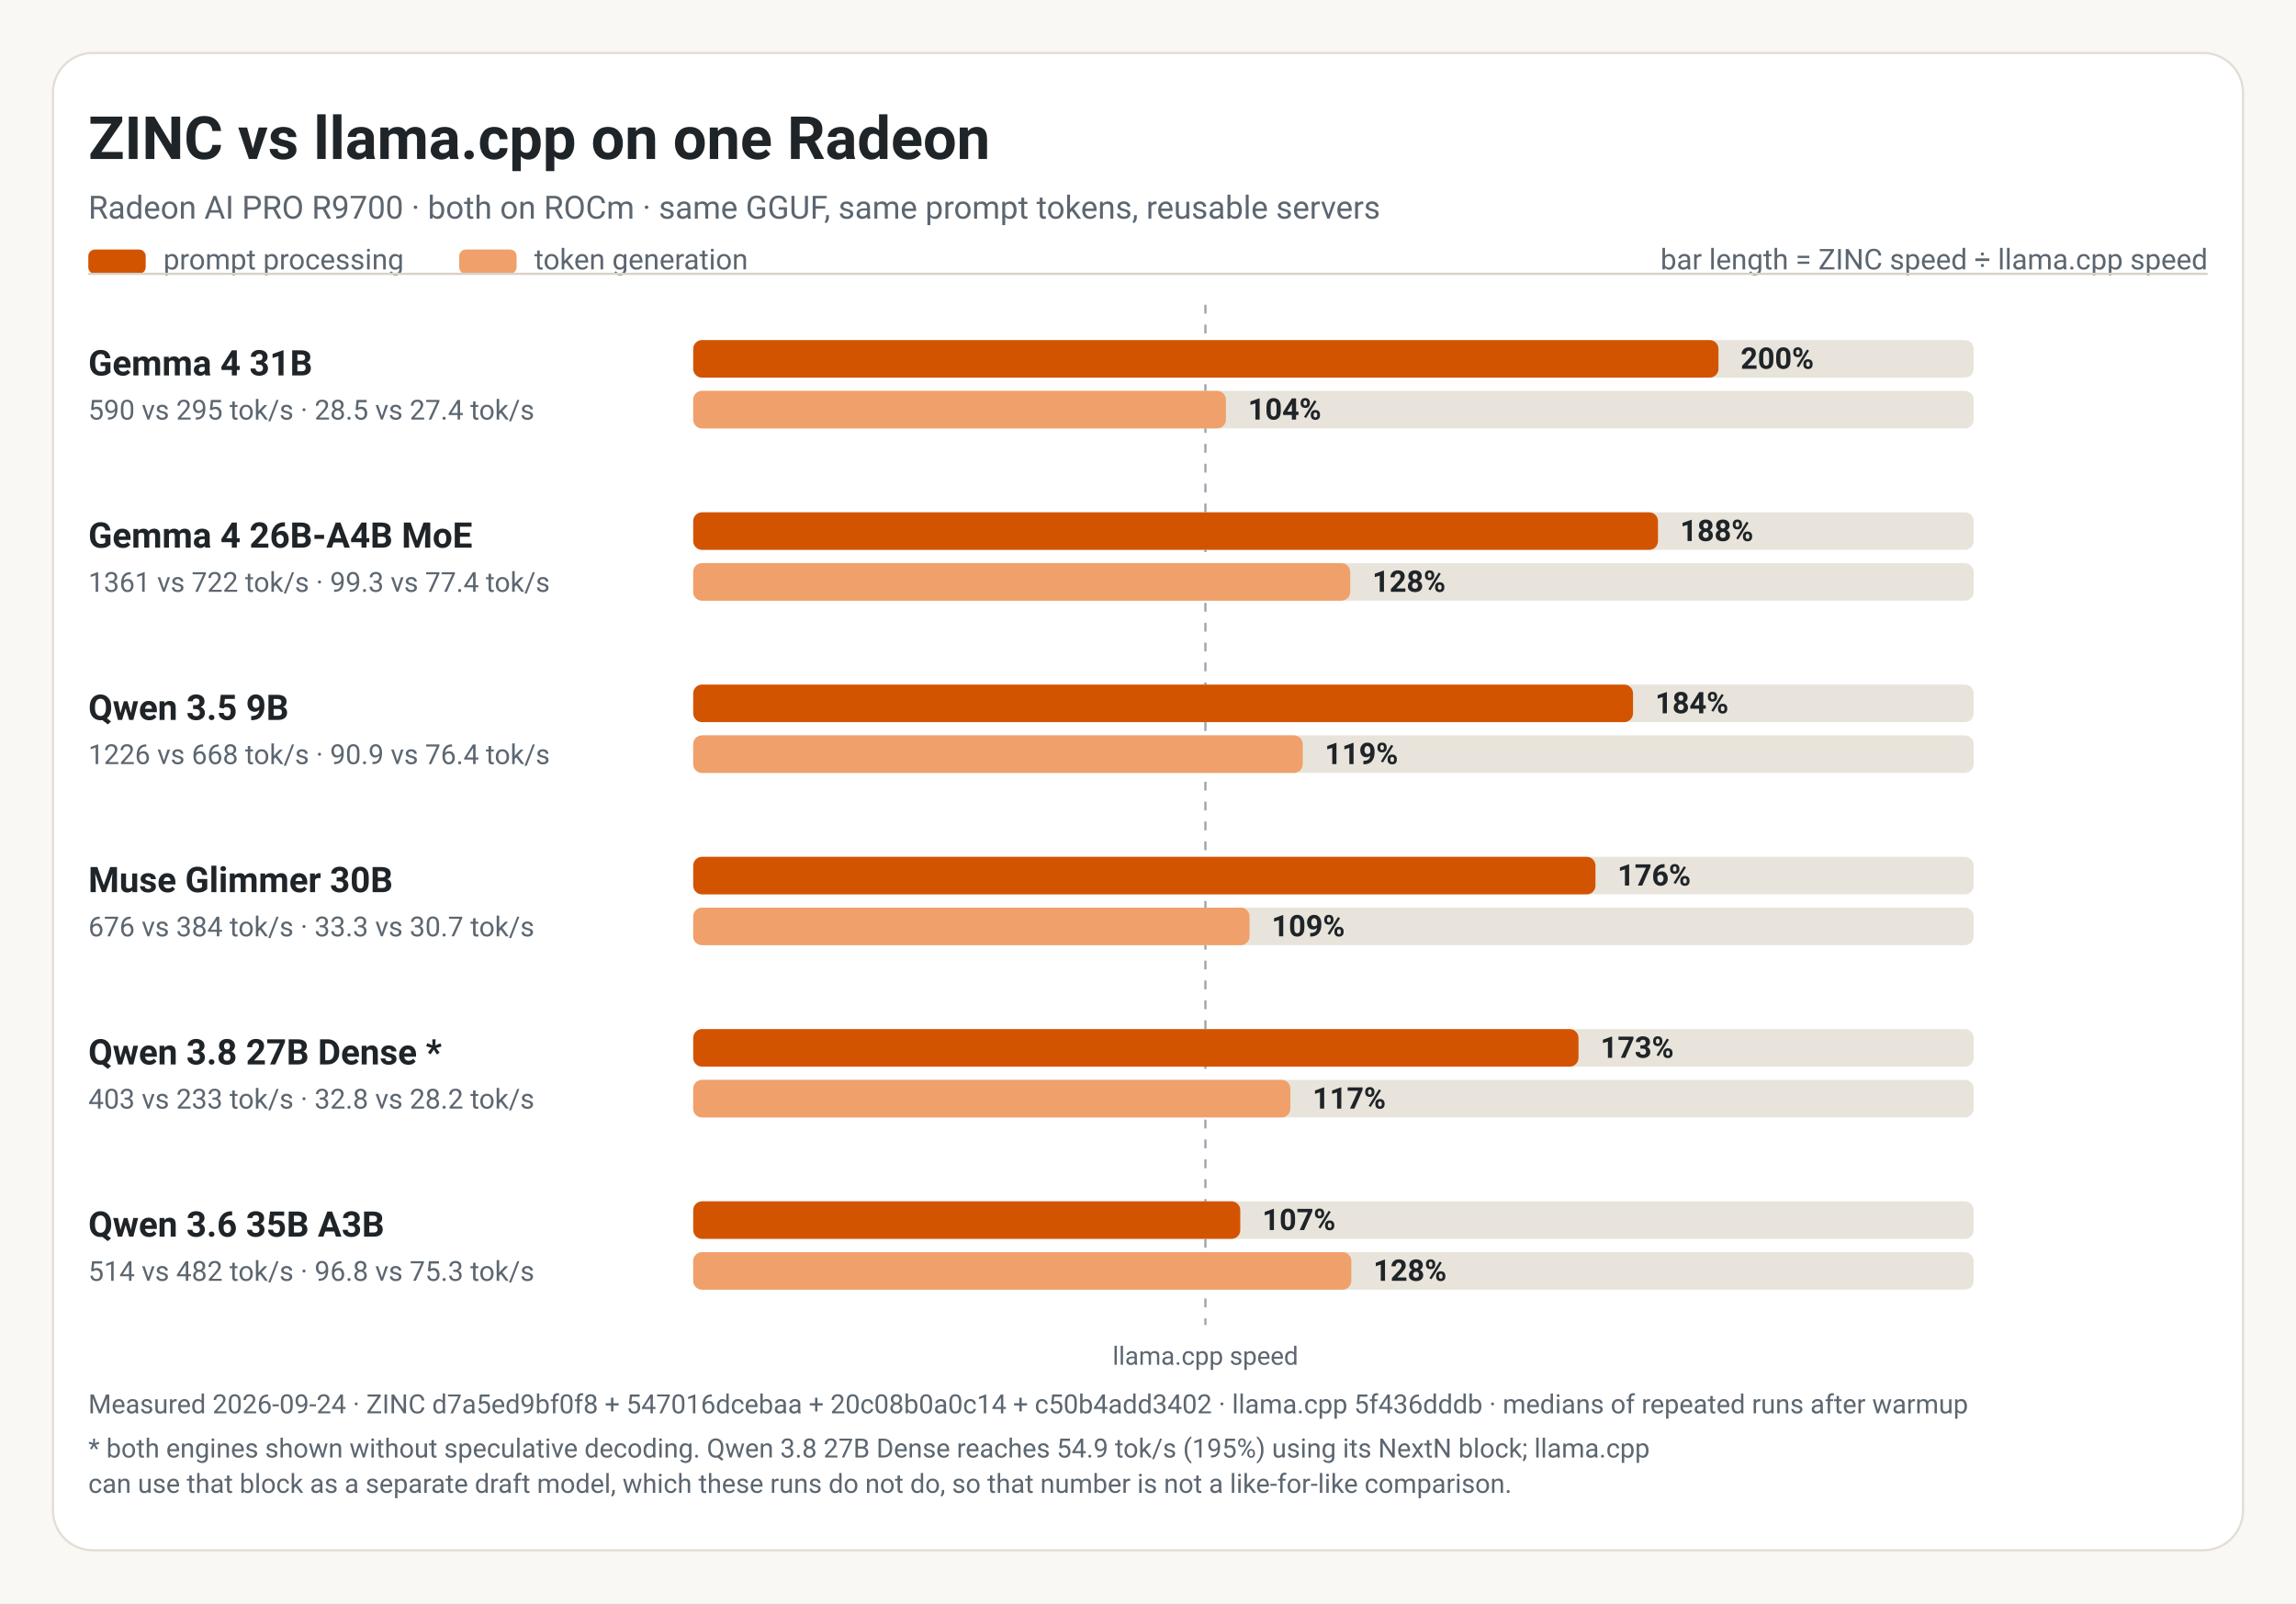
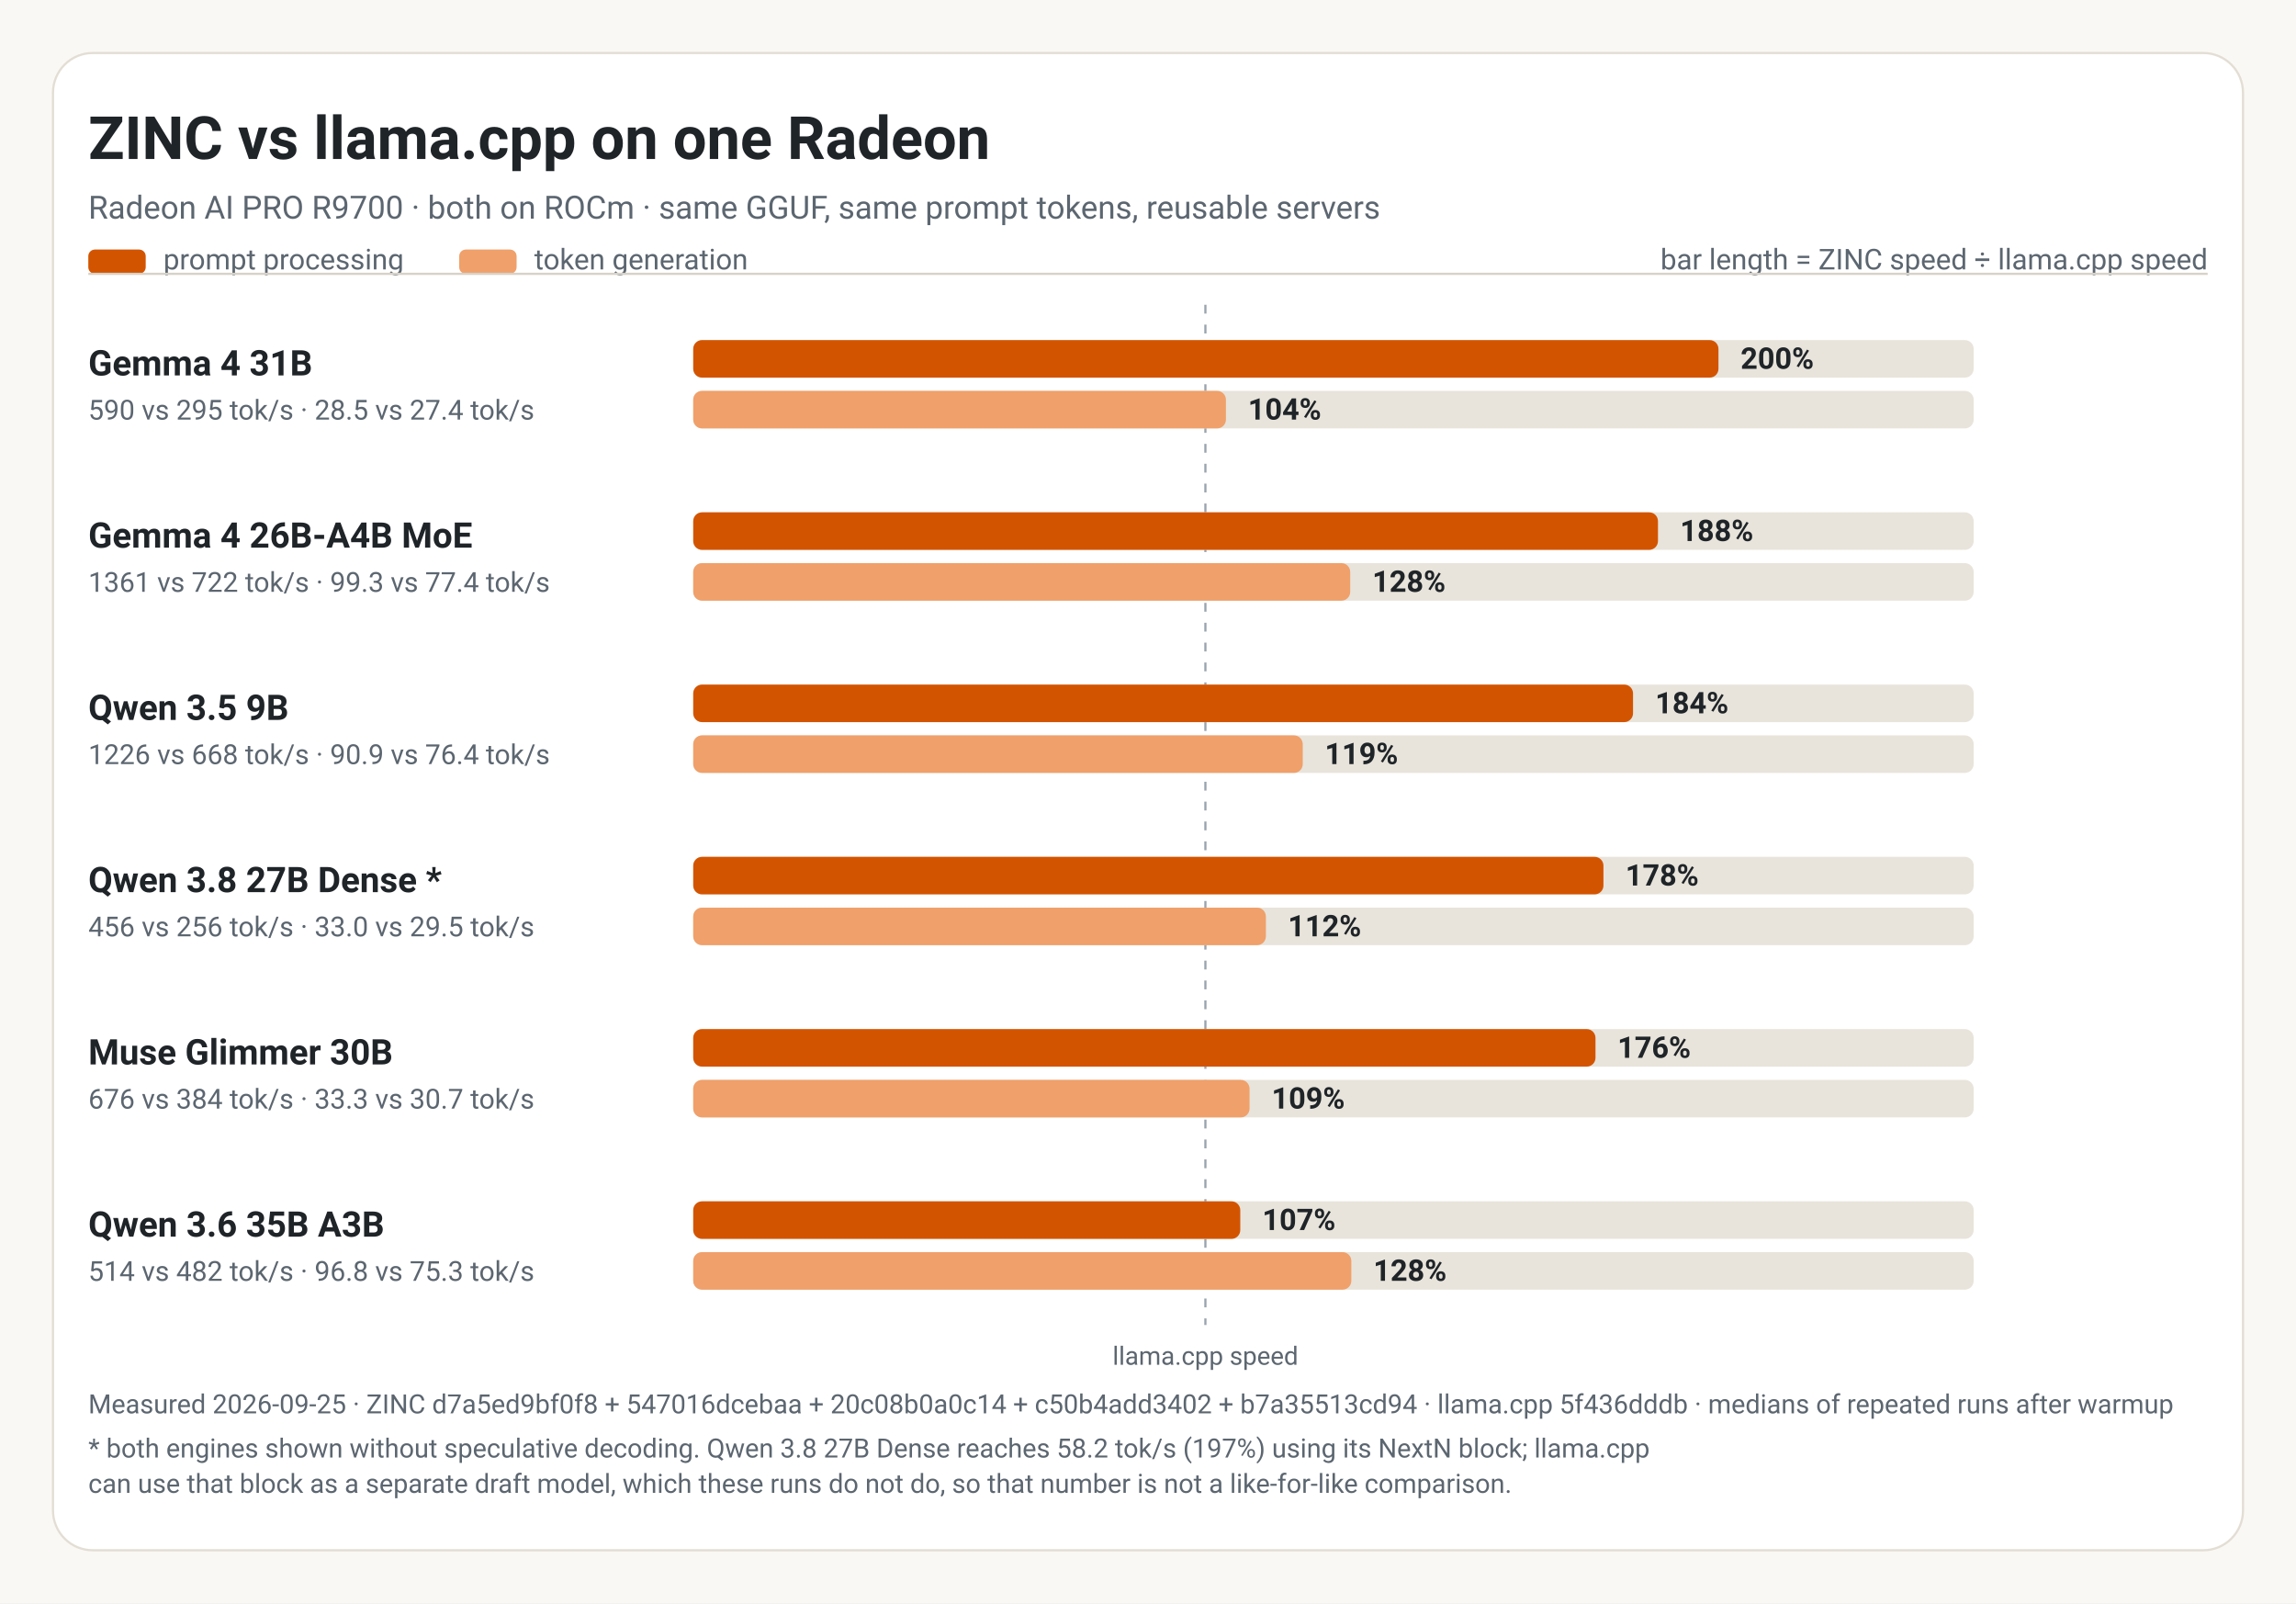
<svg xmlns="http://www.w3.org/2000/svg" width="1040" height="726" viewBox="0 0 1040 726" role="img" aria-labelledby="title desc">
  <rect width="1040" height="726" fill="#faf8f4" />
  <rect x="24" y="24" width="992" height="678" rx="18" fill="#ffffff" stroke="#e3ded4" />
  <g font-family="-apple-system, BlinkMacSystemFont, 'Segoe UI', Roboto, sans-serif" fill="#1f2428">
    <text x="40" y="72" font-size="27" font-weight="700">ZINC vs llama.cpp on one Radeon</text>
    <text x="40" y="99" font-size="14.5" fill="#5c6670">Radeon AI PRO R9700 · both on ROCm · same GGUF, same prompt tokens, reusable servers</text>
    <rect x="40.0" y="113" width="26.0" height="11" rx="3" fill="#d35400" />
    <text x="74" y="122" font-size="13" fill="#5c6670">prompt processing</text>
    <rect x="208.0" y="113" width="26.0" height="11" rx="3" fill="#f0a06a" />
    <text x="242" y="122" font-size="13" fill="#5c6670">token generation</text>
    <text x="1000" y="122" font-size="13" text-anchor="end" fill="#5c6670">bar length = ZINC speed ÷ llama.cpp speed</text>
    <line x1="40" y1="124" x2="1000" y2="124" stroke="#d7d2c8" />
    <line x1="546" y1="138" x2="546" y2="600" stroke="#9aa4ae" stroke-dasharray="4 5" />
    <text x="546" y="618" font-size="11.5" text-anchor="middle" fill="#5c6670">llama.cpp speed</text>
    <text x="40" y="170" font-size="16" font-weight="600">Gemma 4 31B</text>
    <text x="40" y="190" font-size="12.5" fill="#5c6670">590 vs 295 tok/s · 28.5 vs 27.4 tok/s</text>
    <rect x="314.0" y="154" width="580.0" height="17" rx="4" fill="#e8e4db" />
    <rect x="314.0" y="154" width="464.4" height="17" rx="4" fill="#d35400" />
    <text x="788.416" y="167" font-size="13.5" font-weight="700" fill="#1f2428">200%</text>
    <rect x="314.0" y="177" width="580.0" height="17" rx="4" fill="#e8e4db" />
    <rect x="314.0" y="177" width="241.3" height="17" rx="4" fill="#f0a06a" />
    <text x="565.28" y="190" font-size="13.5" font-weight="700" fill="#1f2428">104%</text>
    <text x="40" y="248" font-size="16" font-weight="600">Gemma 4 26B-A4B MoE</text>
    <text x="40" y="268" font-size="12.5" fill="#5c6670">1361 vs 722 tok/s · 99.3 vs 77.4 tok/s</text>
    <rect x="314.0" y="232" width="580.0" height="17" rx="4" fill="#e8e4db" />
    <rect x="314.0" y="232" width="437.0" height="17" rx="4" fill="#d35400" />
    <text x="761.021" y="245" font-size="13.5" font-weight="700" fill="#1f2428">188%</text>
    <rect x="314.0" y="255" width="580.0" height="17" rx="4" fill="#e8e4db" />
    <rect x="314.0" y="255" width="297.6" height="17" rx="4" fill="#f0a06a" />
    <text x="621.599" y="268" font-size="13.5" font-weight="700" fill="#1f2428">128%</text>
    <text x="40" y="326" font-size="16" font-weight="600">Qwen 3.5 9B</text>
    <text x="40" y="346" font-size="12.5" fill="#5c6670">1226 vs 668 tok/s · 90.9 vs 76.4 tok/s</text>
    <rect x="314.0" y="310" width="580.0" height="17" rx="4" fill="#e8e4db" />
    <rect x="314.0" y="310" width="425.7" height="17" rx="4" fill="#d35400" />
    <text x="749.749" y="323" font-size="13.5" font-weight="700" fill="#1f2428">184%</text>
    <rect x="314.0" y="333" width="580.0" height="17" rx="4" fill="#e8e4db" />
    <rect x="314.0" y="333" width="276.1" height="17" rx="4" fill="#f0a06a" />
    <text x="600.08" y="346" font-size="13.5" font-weight="700" fill="#1f2428">119%</text>
-     <text x="40" y="404" font-size="16" font-weight="600">Muse Glimmer 30B</text>
-     <text x="40" y="424" font-size="12.5" fill="#5c6670">676 vs 384 tok/s · 33.3 vs 30.7 tok/s</text>
+     <text x="40" y="404" font-size="16" font-weight="600">Qwen 3.8 27B Dense *</text>
+     <text x="40" y="424" font-size="12.5" fill="#5c6670">456 vs 256 tok/s · 33.0 vs 29.5 tok/s</text>
    <rect x="314.0" y="388" width="580.0" height="17" rx="4" fill="#e8e4db" />
-     <rect x="314.0" y="388" width="408.7" height="17" rx="4" fill="#d35400" />
-     <text x="732.66" y="401" font-size="13.5" font-weight="700" fill="#1f2428">176%</text>
+     <rect x="314.0" y="388" width="412.3" height="17" rx="4" fill="#d35400" />
+     <text x="736.263" y="401" font-size="13.5" font-weight="700" fill="#1f2428">178%</text>
    <rect x="314.0" y="411" width="580.0" height="17" rx="4" fill="#e8e4db" />
-     <rect x="314.0" y="411" width="252.0" height="17" rx="4" fill="#f0a06a" />
-     <text x="575.976" y="424" font-size="13.5" font-weight="700" fill="#1f2428">109%</text>
-     <text x="40" y="482" font-size="16" font-weight="600">Qwen 3.8 27B Dense *</text>
-     <text x="40" y="502" font-size="12.5" fill="#5c6670">403 vs 233 tok/s · 32.8 vs 28.2 tok/s</text>
+     <rect x="314.0" y="411" width="259.4" height="17" rx="4" fill="#f0a06a" />
+     <text x="583.391" y="424" font-size="13.5" font-weight="700" fill="#1f2428">112%</text>
+     <text x="40" y="482" font-size="16" font-weight="600">Muse Glimmer 30B</text>
+     <text x="40" y="502" font-size="12.5" fill="#5c6670">676 vs 384 tok/s · 33.3 vs 30.7 tok/s</text>
    <rect x="314.0" y="466" width="580.0" height="17" rx="4" fill="#e8e4db" />
-     <rect x="314.0" y="466" width="401.0" height="17" rx="4" fill="#d35400" />
-     <text x="724.954" y="479" font-size="13.5" font-weight="700" fill="#1f2428">173%</text>
+     <rect x="314.0" y="466" width="408.7" height="17" rx="4" fill="#d35400" />
+     <text x="732.66" y="479" font-size="13.5" font-weight="700" fill="#1f2428">176%</text>
    <rect x="314.0" y="489" width="580.0" height="17" rx="4" fill="#e8e4db" />
-     <rect x="314.0" y="489" width="270.5" height="17" rx="4" fill="#f0a06a" />
-     <text x="594.531" y="502" font-size="13.5" font-weight="700" fill="#1f2428">117%</text>
+     <rect x="314.0" y="489" width="252.0" height="17" rx="4" fill="#f0a06a" />
+     <text x="575.976" y="502" font-size="13.5" font-weight="700" fill="#1f2428">109%</text>
    <text x="40" y="560" font-size="16" font-weight="600">Qwen 3.6 35B A3B</text>
    <text x="40" y="580" font-size="12.5" fill="#5c6670">514 vs 482 tok/s · 96.8 vs 75.3 tok/s</text>
    <rect x="314.0" y="544" width="580.0" height="17" rx="4" fill="#e8e4db" />
    <rect x="314.0" y="544" width="247.8" height="17" rx="4" fill="#d35400" />
    <text x="571.756" y="557" font-size="13.5" font-weight="700" fill="#1f2428">107%</text>
    <rect x="314.0" y="567" width="580.0" height="17" rx="4" fill="#e8e4db" />
    <rect x="314.0" y="567" width="298.1" height="17" rx="4" fill="#f0a06a" />
    <text x="622.068" y="580" font-size="13.5" font-weight="700" fill="#1f2428">128%</text>
-     <text x="40" y="640" font-size="12" fill="#5c6670">Measured 2026-09-24 · ZINC d7a5ed9bf0f8 + 547016dcebaa + 20c08b0a0c14 + c50b4add3402 · llama.cpp 5f436dddb · medians of repeated runs after warmup</text>
-     <text x="40" y="660" font-size="12" fill="#5c6670">* both engines shown without speculative decoding. Qwen 3.8 27B Dense reaches 54.9 tok/s (195%) using its NextN block; llama.cpp</text>
+     <text x="40" y="640" font-size="12" fill="#5c6670">Measured 2026-09-25 · ZINC d7a5ed9bf0f8 + 547016dcebaa + 20c08b0a0c14 + c50b4add3402 + b7a35513cd94 · llama.cpp 5f436dddb · medians of repeated runs after warmup</text>
+     <text x="40" y="660" font-size="12" fill="#5c6670">* both engines shown without speculative decoding. Qwen 3.8 27B Dense reaches 58.2 tok/s (197%) using its NextN block; llama.cpp</text>
    <text x="40" y="676" font-size="12" fill="#5c6670">can use that block as a separate draft model, which these runs do not do, so that number is not a like-for-like comparison.</text>
  </g>
</svg>
